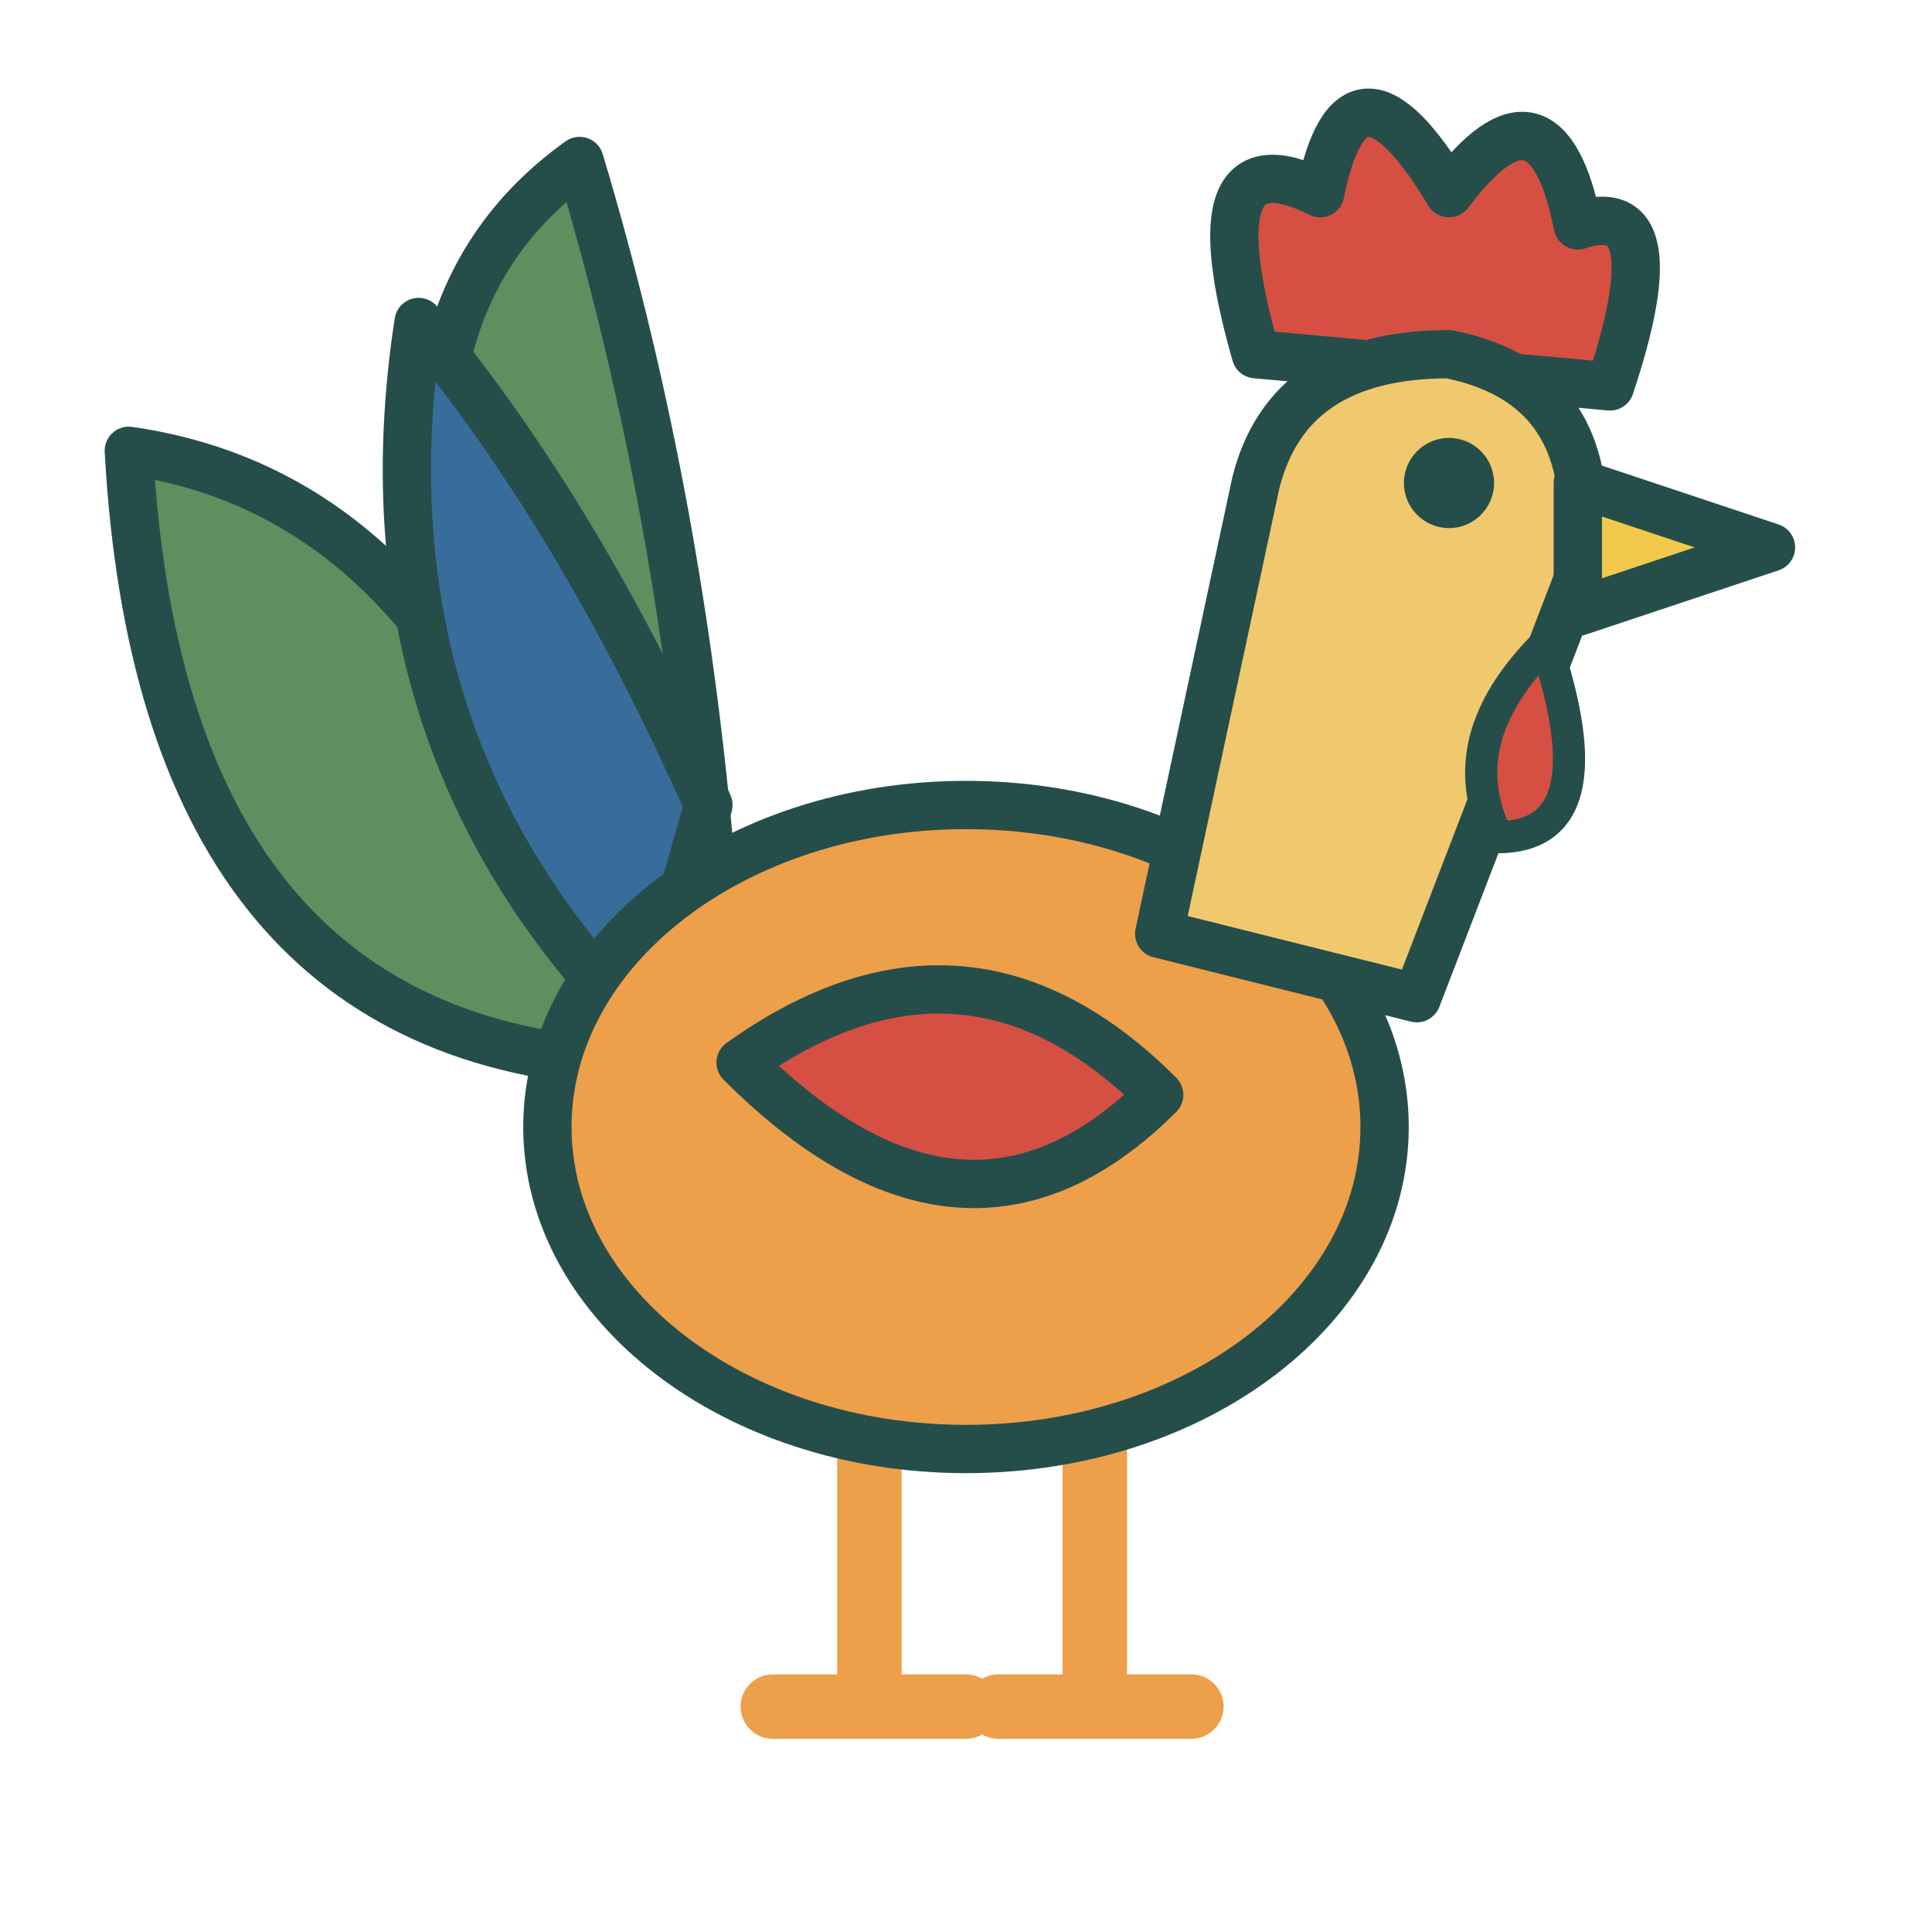
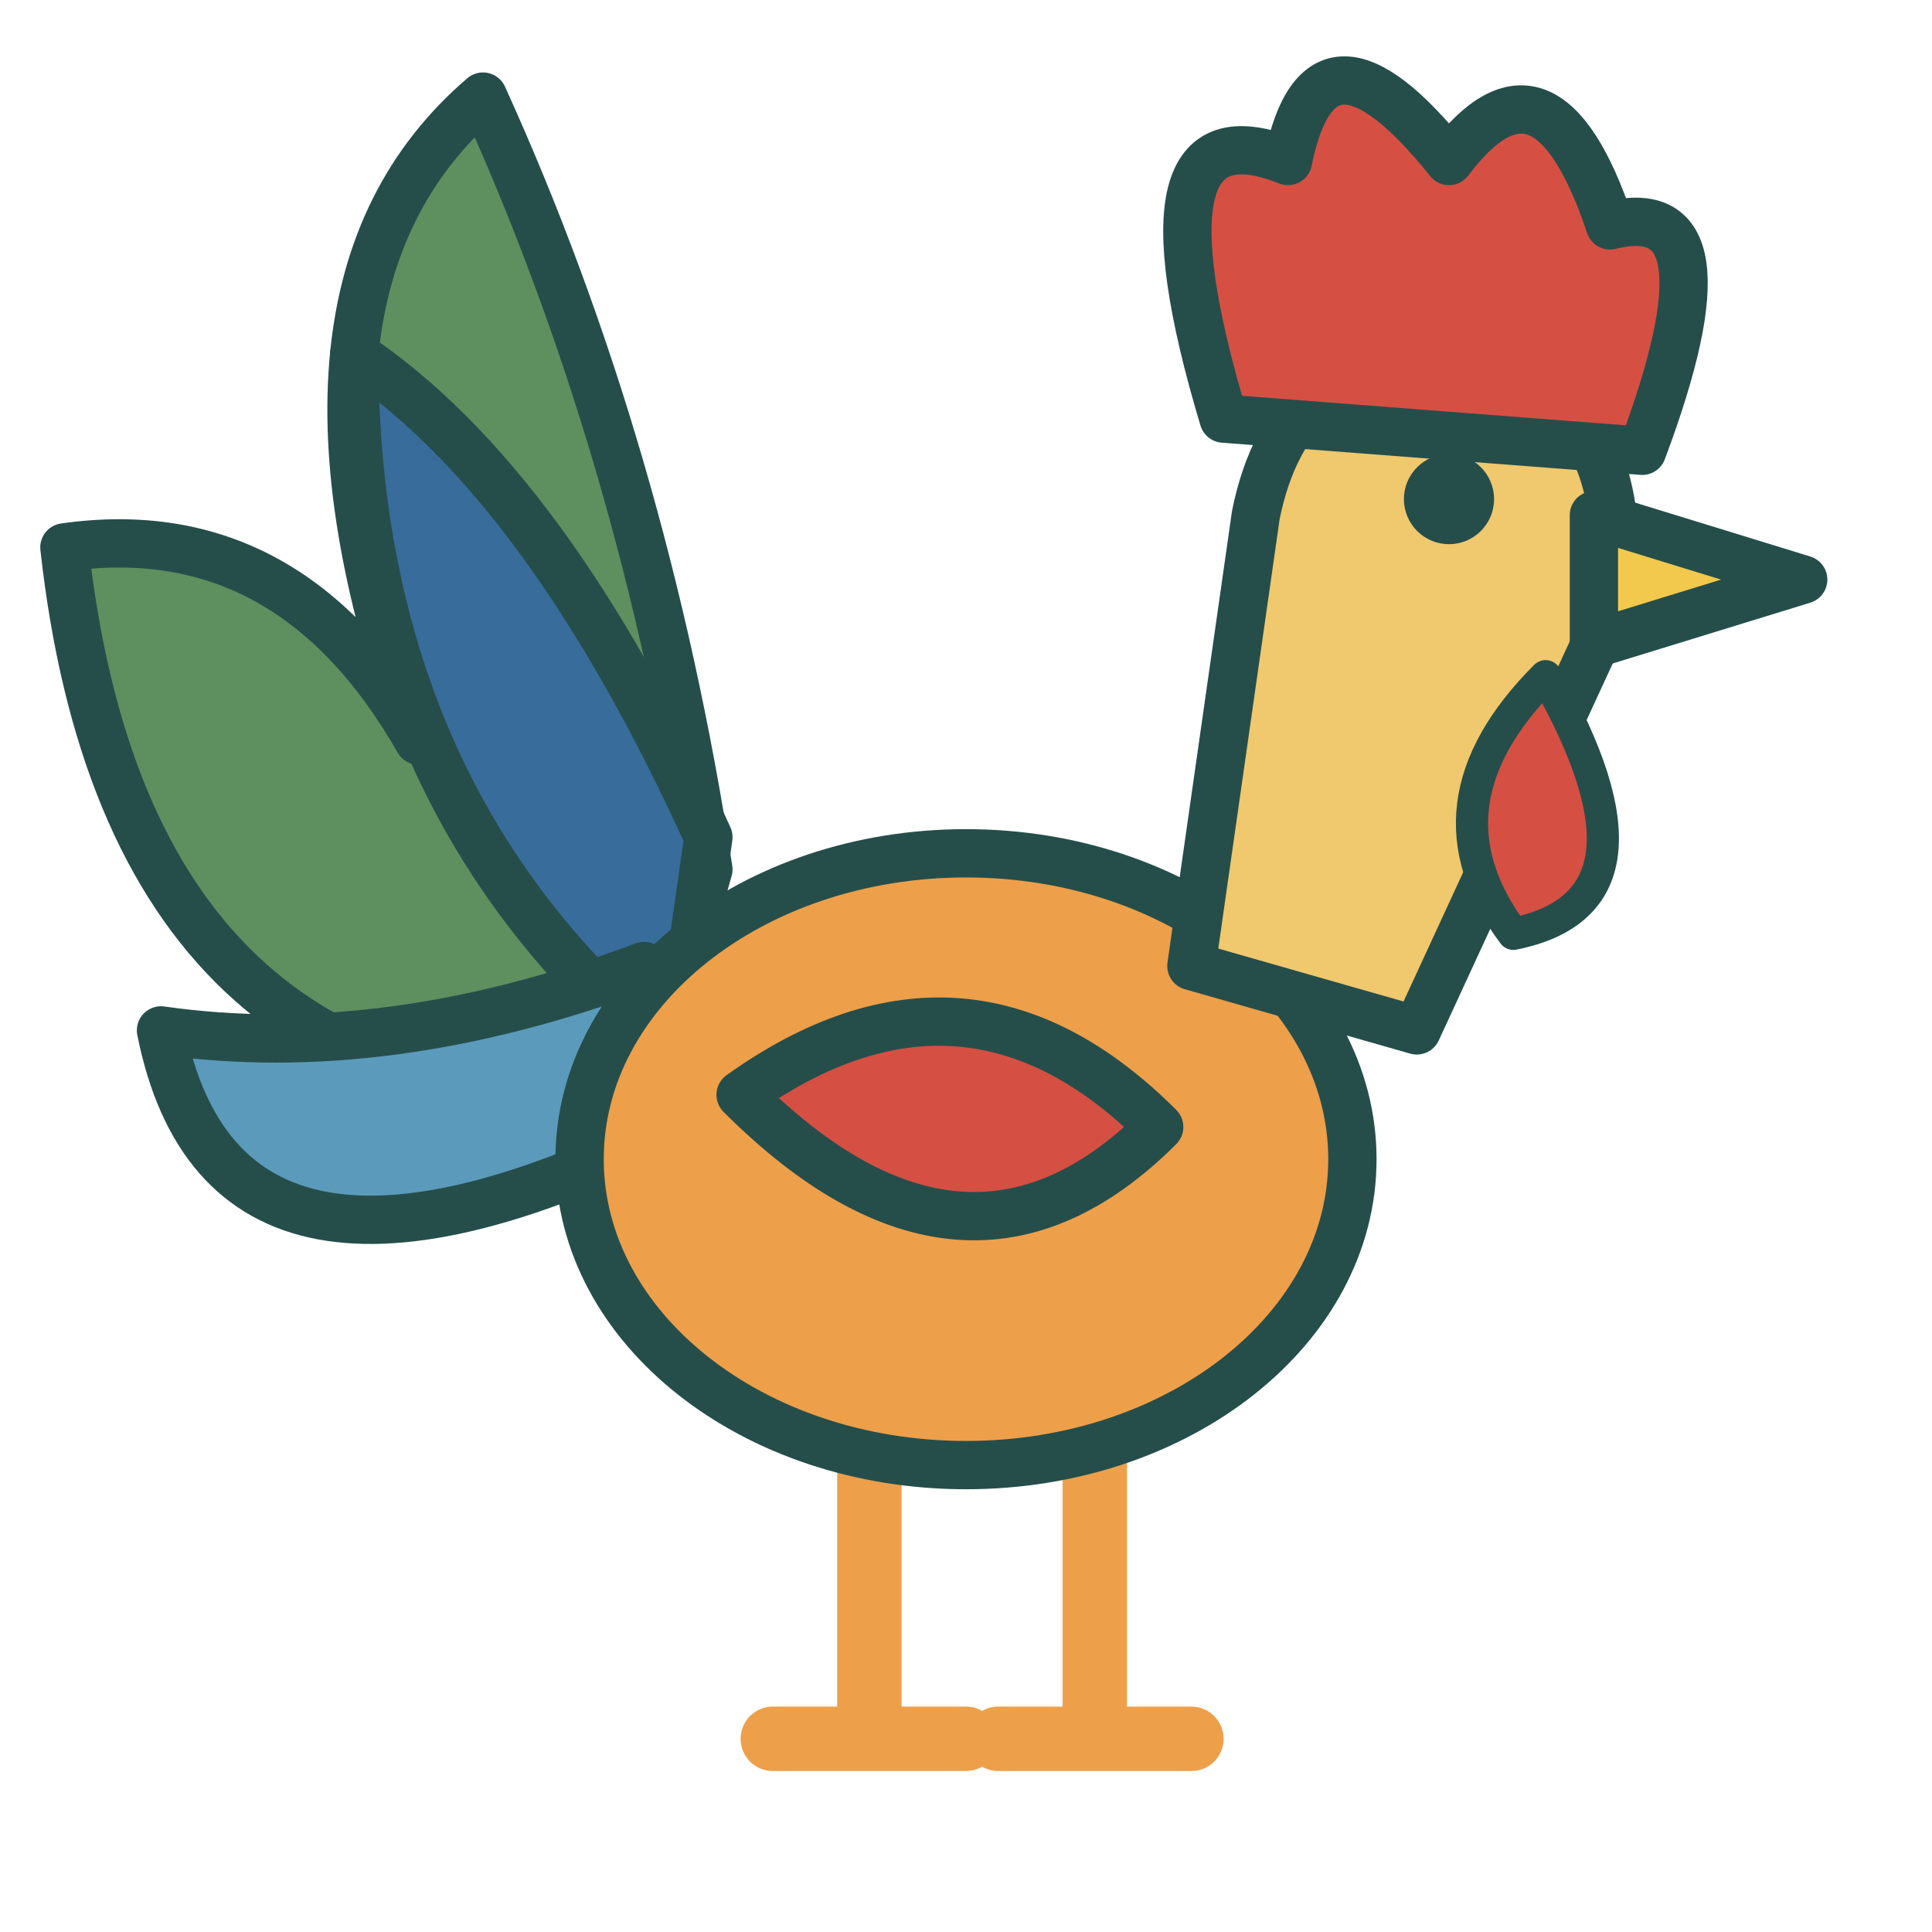
<svg xmlns="http://www.w3.org/2000/svg" viewBox="0 0 120 120">
  <g fill="none" stroke="#254E4B" stroke-width="3" stroke-linecap="round" stroke-linejoin="round">
-     <path d="M54 88V104M48 106H60M68 88V104M62 106H74" stroke="#EE9F4A" stroke-width="4" />
-     <path d="M38 66Q10 64 8 28Q22 30 30 44Q22 20 36 10Q42 30 44 52Z" fill="#5E8F5F" />
-     <path d="M40 64Q22 46 26 20Q36 32 44 50Z" fill="#386C9A" />
-     <ellipse cx="60" cy="70" rx="26" ry="20" fill="#EE9F4A" />
-     <path d="M46 66Q60 56 72 68Q60 80 46 66Z" fill="#D64F43" />
-     <path d="M78 22Q74 8 82 12Q84 2 90 12Q96 4 98 14Q104 12 100 24Z" fill="#D64F43" />
-     <path d="M72 58L78 30Q80 22 90 22Q100 24 98 36L88 62Z" fill="#F0C86D" />
-     <polygon points="98,30 110,34 98,38" fill="#F2C94C" />
-     <path d="M96 40Q100 52 93 52Q90 46 96 40Z" fill="#D64F43" stroke-width="2" />
-     <circle cx="90" cy="30" r="2.8" fill="#254E4B" stroke="none" />
+     <path d="M54 90V106M48 108H60M68 90V106M62 108H74" stroke="#EE9F4A" stroke-width="4" />
+     <path d="M40 68Q8 70 4 34Q18 32 26 46Q16 18 30 6Q40 28 44 54Z" fill="#5E8F5F" />
+     <path d="M42 66Q22 50 22 22Q34 30 44 52Z" fill="#386C9A" />
+     <path d="M42 70Q14 84 10 64Q24 66 40 60Z" fill="#5B9ABA" />
+     <ellipse cx="60" cy="72" rx="24" ry="19" fill="#EE9F4A" />
+     <path d="M46 68Q60 58 72 70Q60 82 46 68Z" fill="#D64F43" />
+     <path d="M74 60L78 32Q80 22 90 22Q102 24 100 38L88 64Z" fill="#F0C86D" />
+     <polygon points="99,32 112,36 99,40" fill="#F2C94C" />
+     <path d="M76 24Q70 4 80 8Q82 -2 90 8Q96 0 100 12Q108 10 102 26Z" fill="#D64F43" transform="translate(0 2)" />
+     <path d="M96 42Q104 56 94 58Q88 50 96 42Z" fill="#D64F43" stroke-width="2" />
+     <circle cx="90" cy="31" r="2.8" fill="#254E4B" stroke="none" />
  </g>
</svg>
